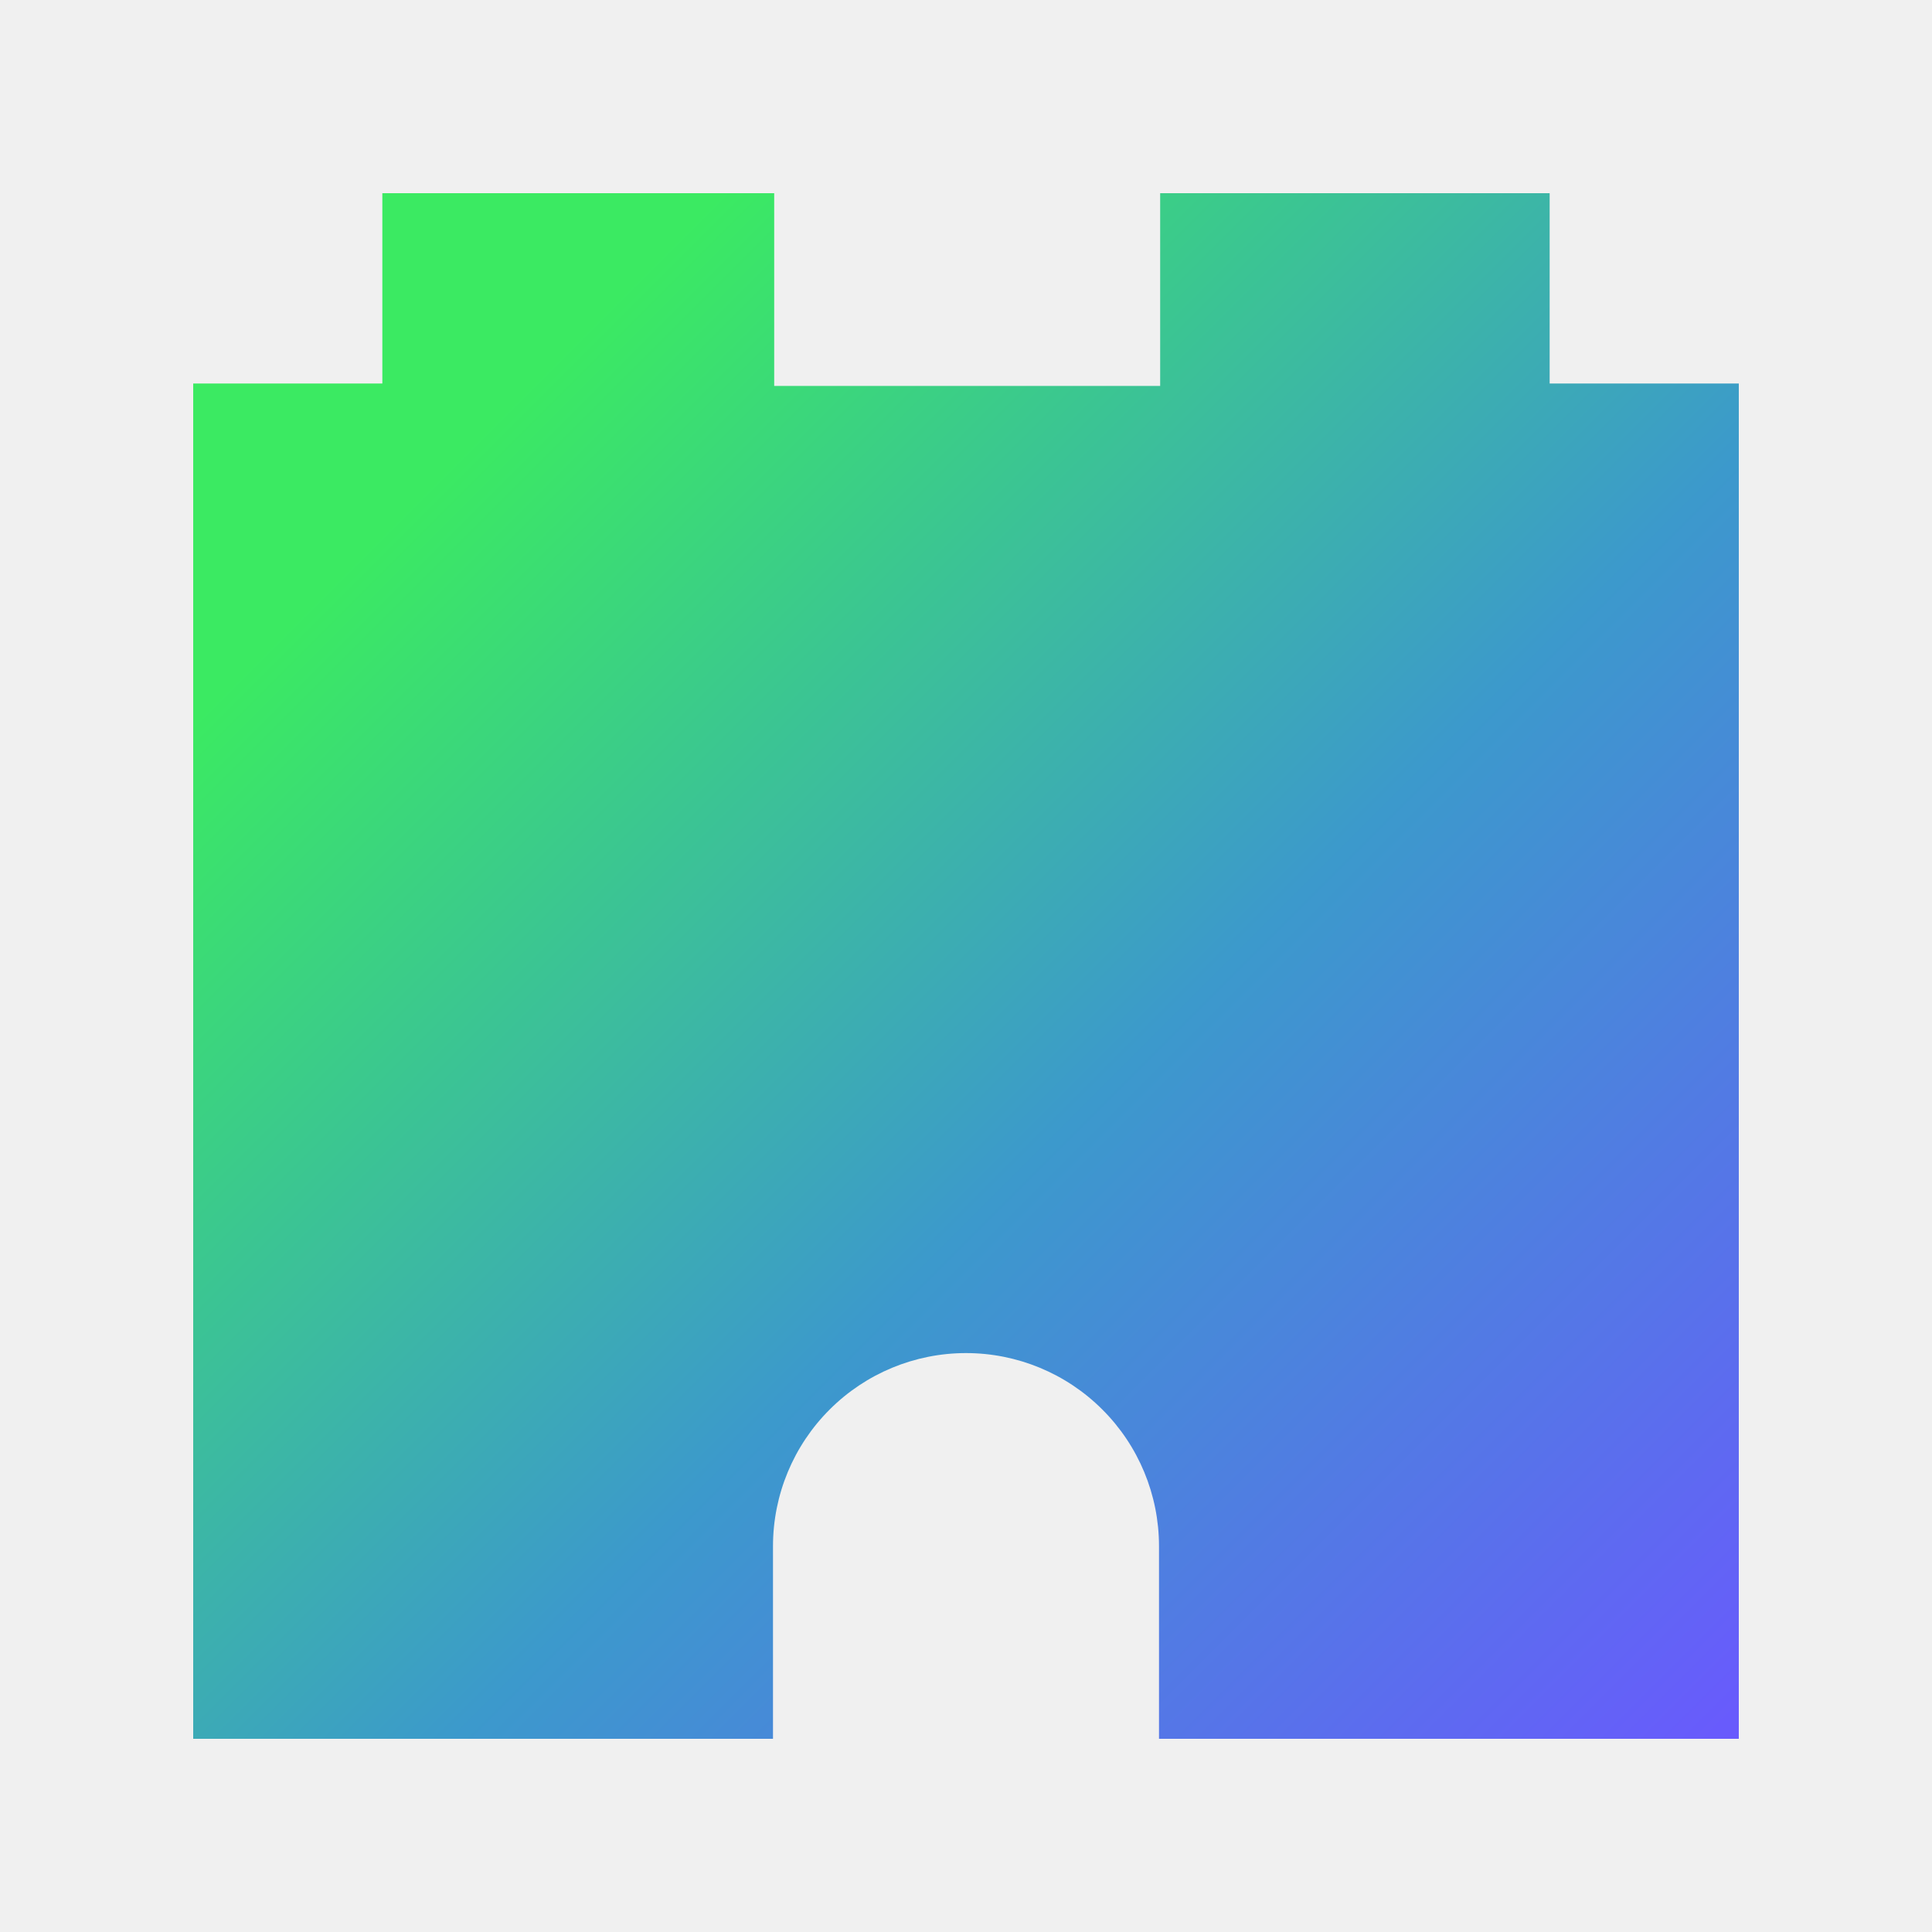
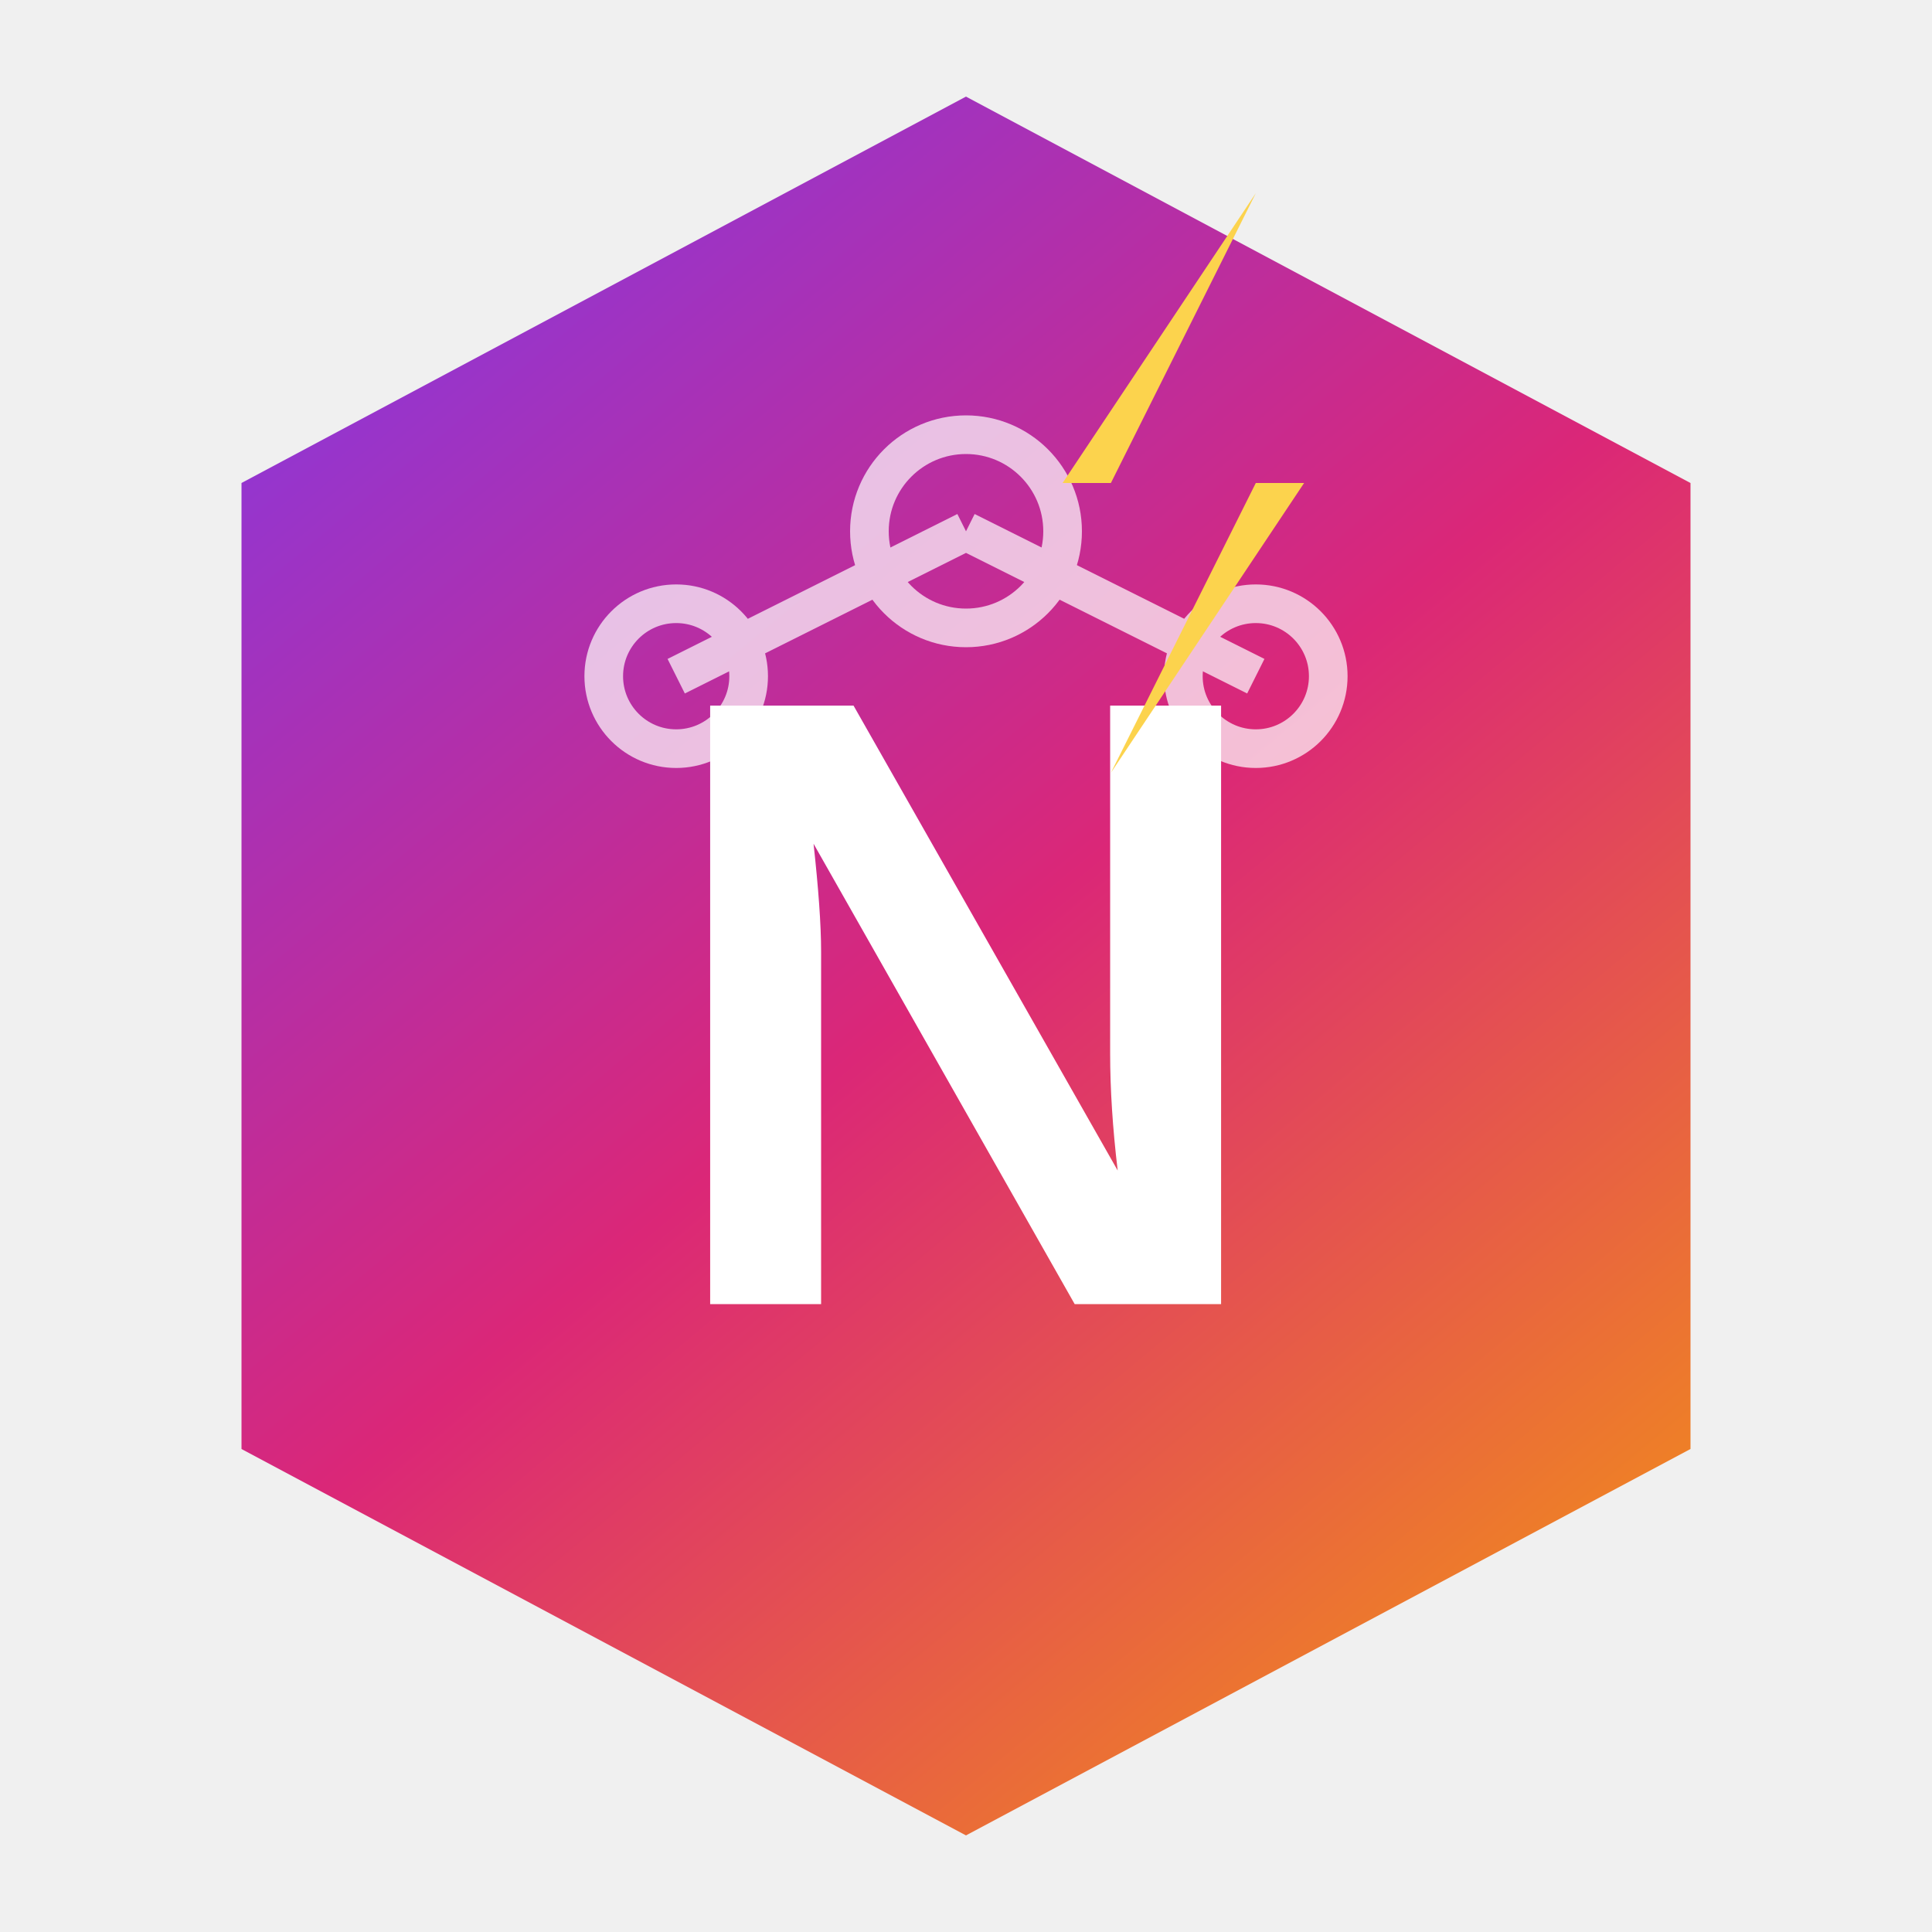
<svg xmlns="http://www.w3.org/2000/svg" width="40" height="40" viewBox="0 0 40 40" fill="none">
-   <path d="M32.084 7.94V4H24.02V7.99H16.029V4H7.916V7.94H4V36H16.004V32.005C16.006 30.946 16.427 29.931 17.177 29.183C17.926 28.434 18.941 28.014 20 28.014C21.059 28.014 22.074 28.434 22.823 29.183C23.573 29.931 23.994 30.946 23.996 32.005V36H36V7.94H32.084Z" fill="url(#paint0_linear)" />
+   <path d="M20 2L35 10V30L20 38L5 30V10L20 2Z" fill="url(#hexGrad)" />
+   <text x="20" y="27" font-family="Arial, sans-serif" font-size="18" font-weight="bold" fill="white" text-anchor="middle">N</text>
+   <g stroke="white" stroke-width="0.8" fill="none" opacity="0.7">
+     <circle cx="20" cy="11" r="2" />
+     <circle cx="14" cy="14" r="1.5" />
+     <circle cx="26" cy="14" r="1.5" />
+     <path d="M20 11L14 14M20 11L26 14" />
+   </g>
+   <path d="M26 4L23 10H27L23 16L26 10H22L26 4Z" fill="#FCD34D" />
  <defs>
-     <linearGradient id="paint0_linear" x1="2.942" y1="4.9" x2="37.777" y2="39.734" gradientUnits="userSpaceOnUse">
-       <stop offset="0.159" stop-color="#3BEA62" />
-       <stop offset="0.54" stop-color="#3C99CC" />
-       <stop offset="0.937" stop-color="#6B57FF" />
+     <linearGradient id="hexGrad" x1="5" y1="2" x2="35" y2="38" gradientUnits="userSpaceOnUse">
+       <stop offset="0%" stop-color="#7C3AED" />
+       <stop offset="50%" stop-color="#DB2777" />
+       <stop offset="100%" stop-color="#F59E0B" />
    </linearGradient>
  </defs>
</svg>
